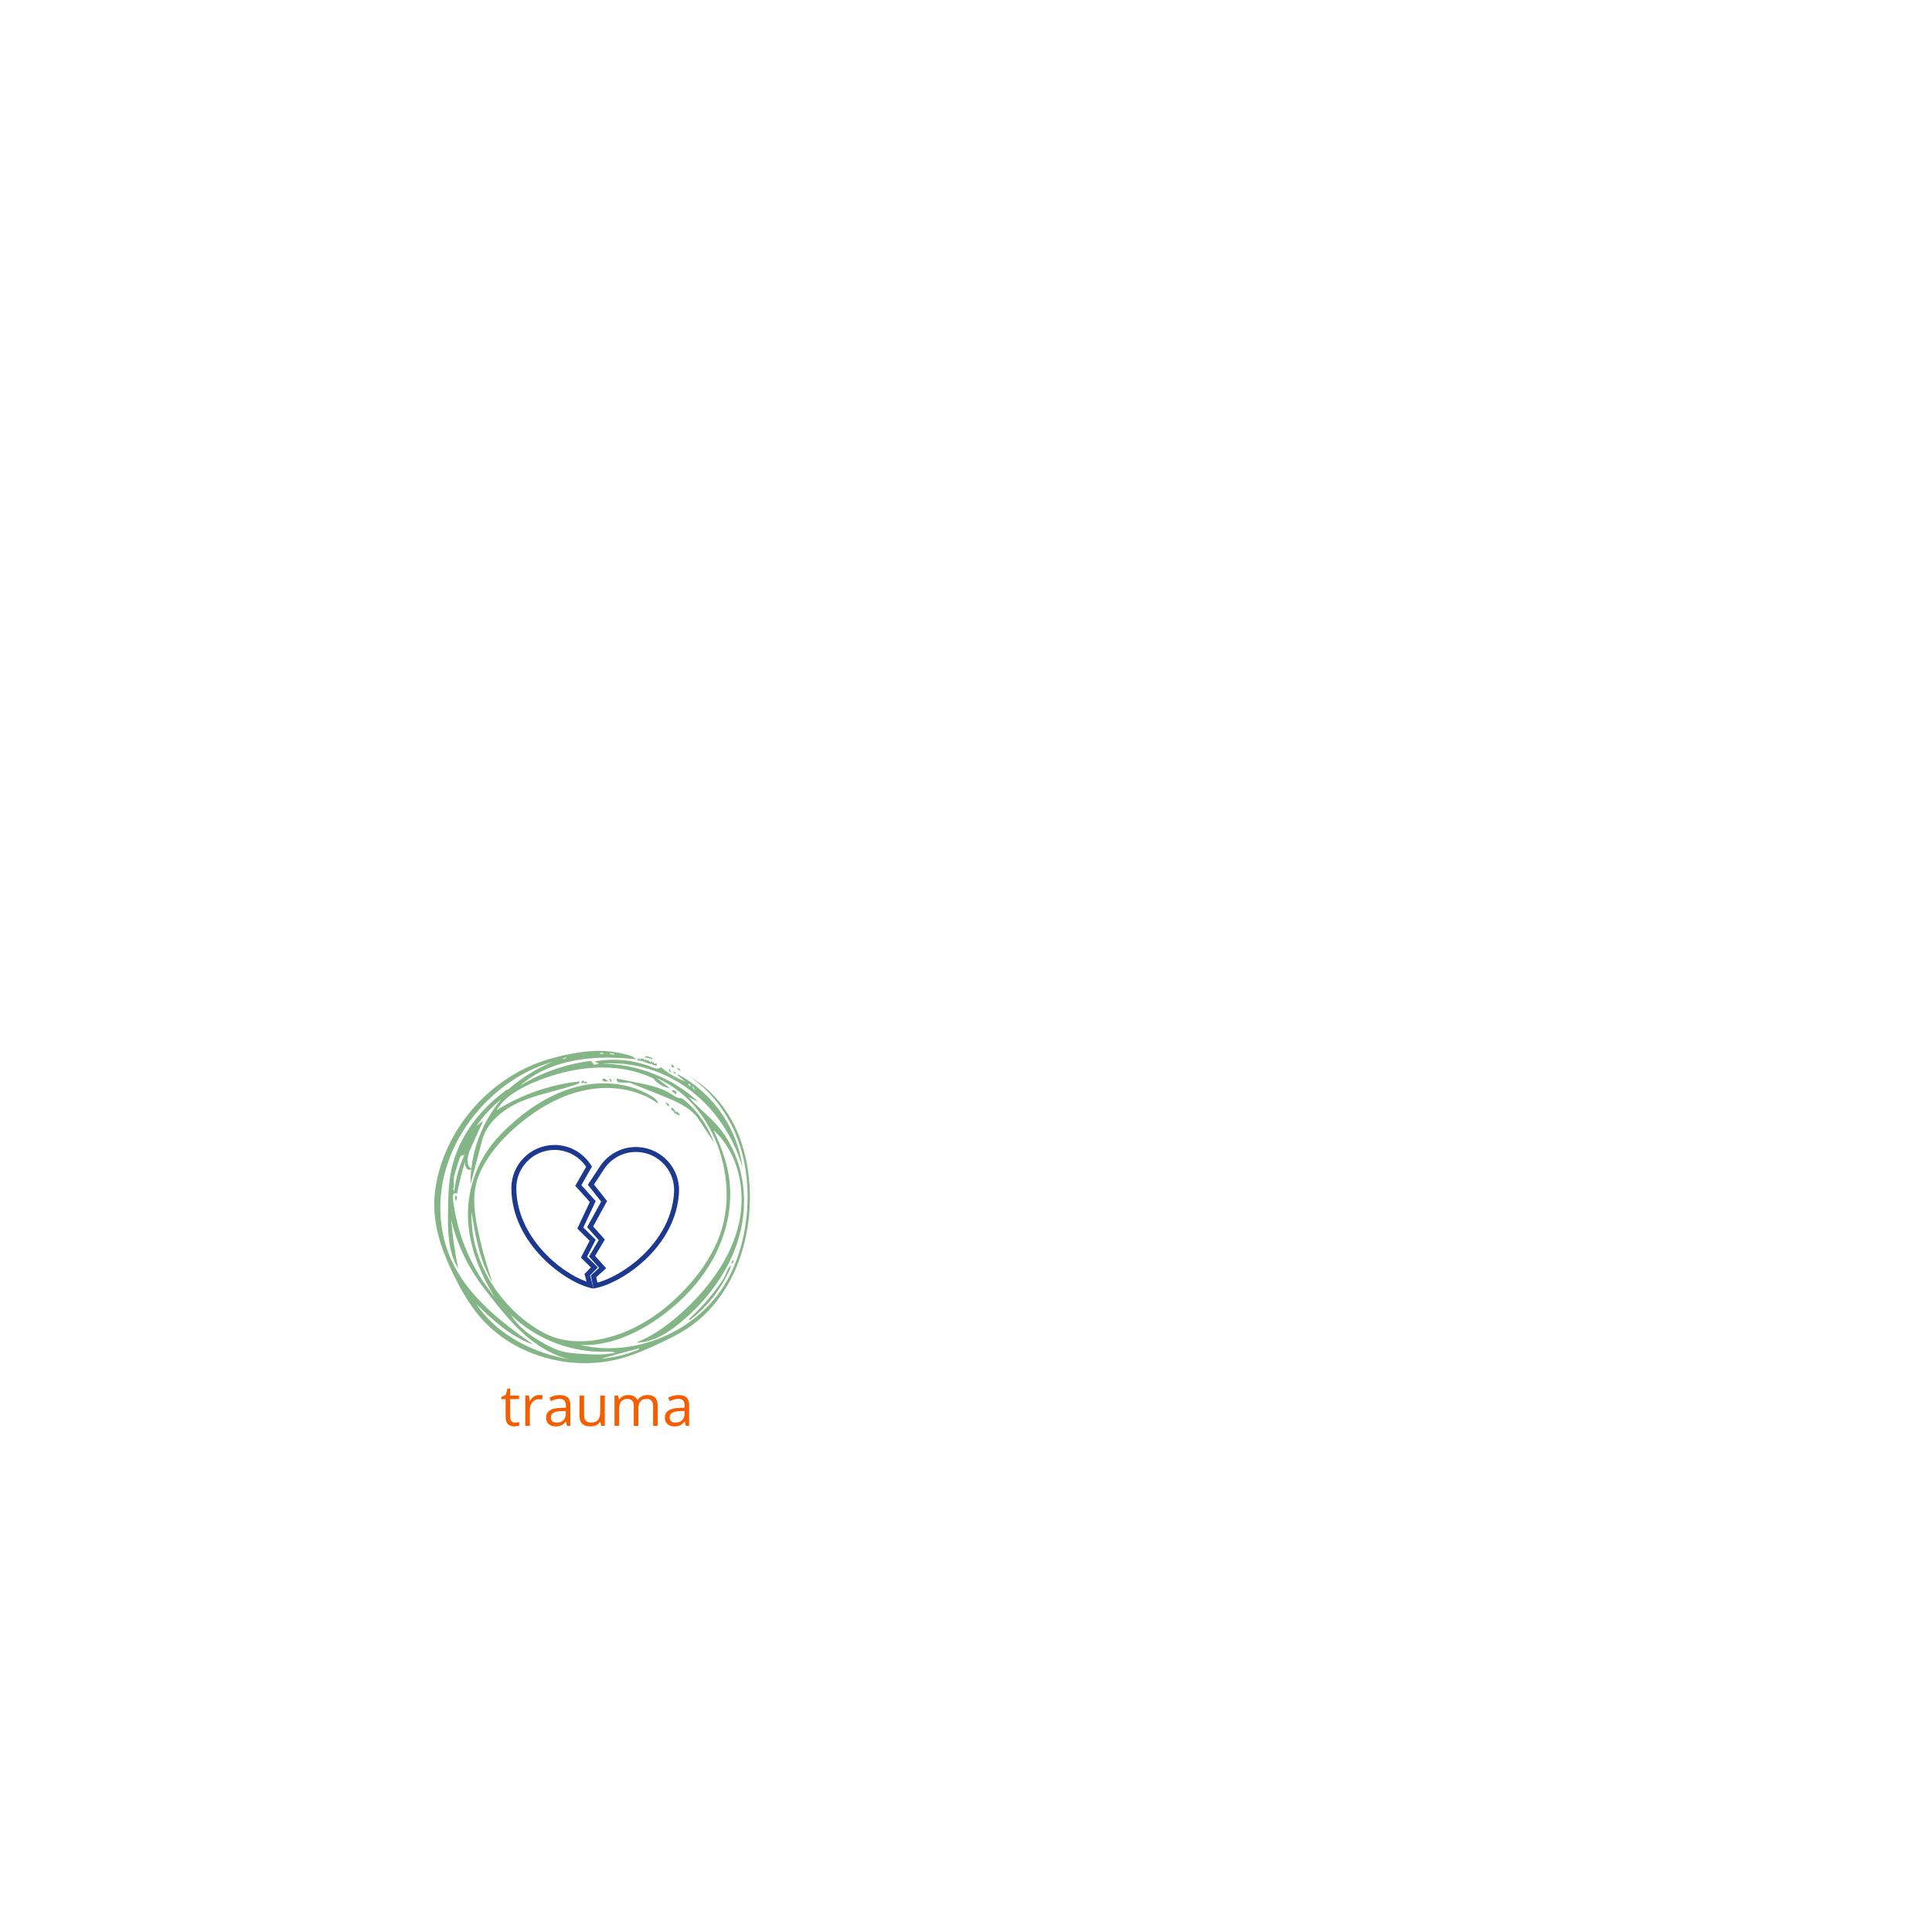
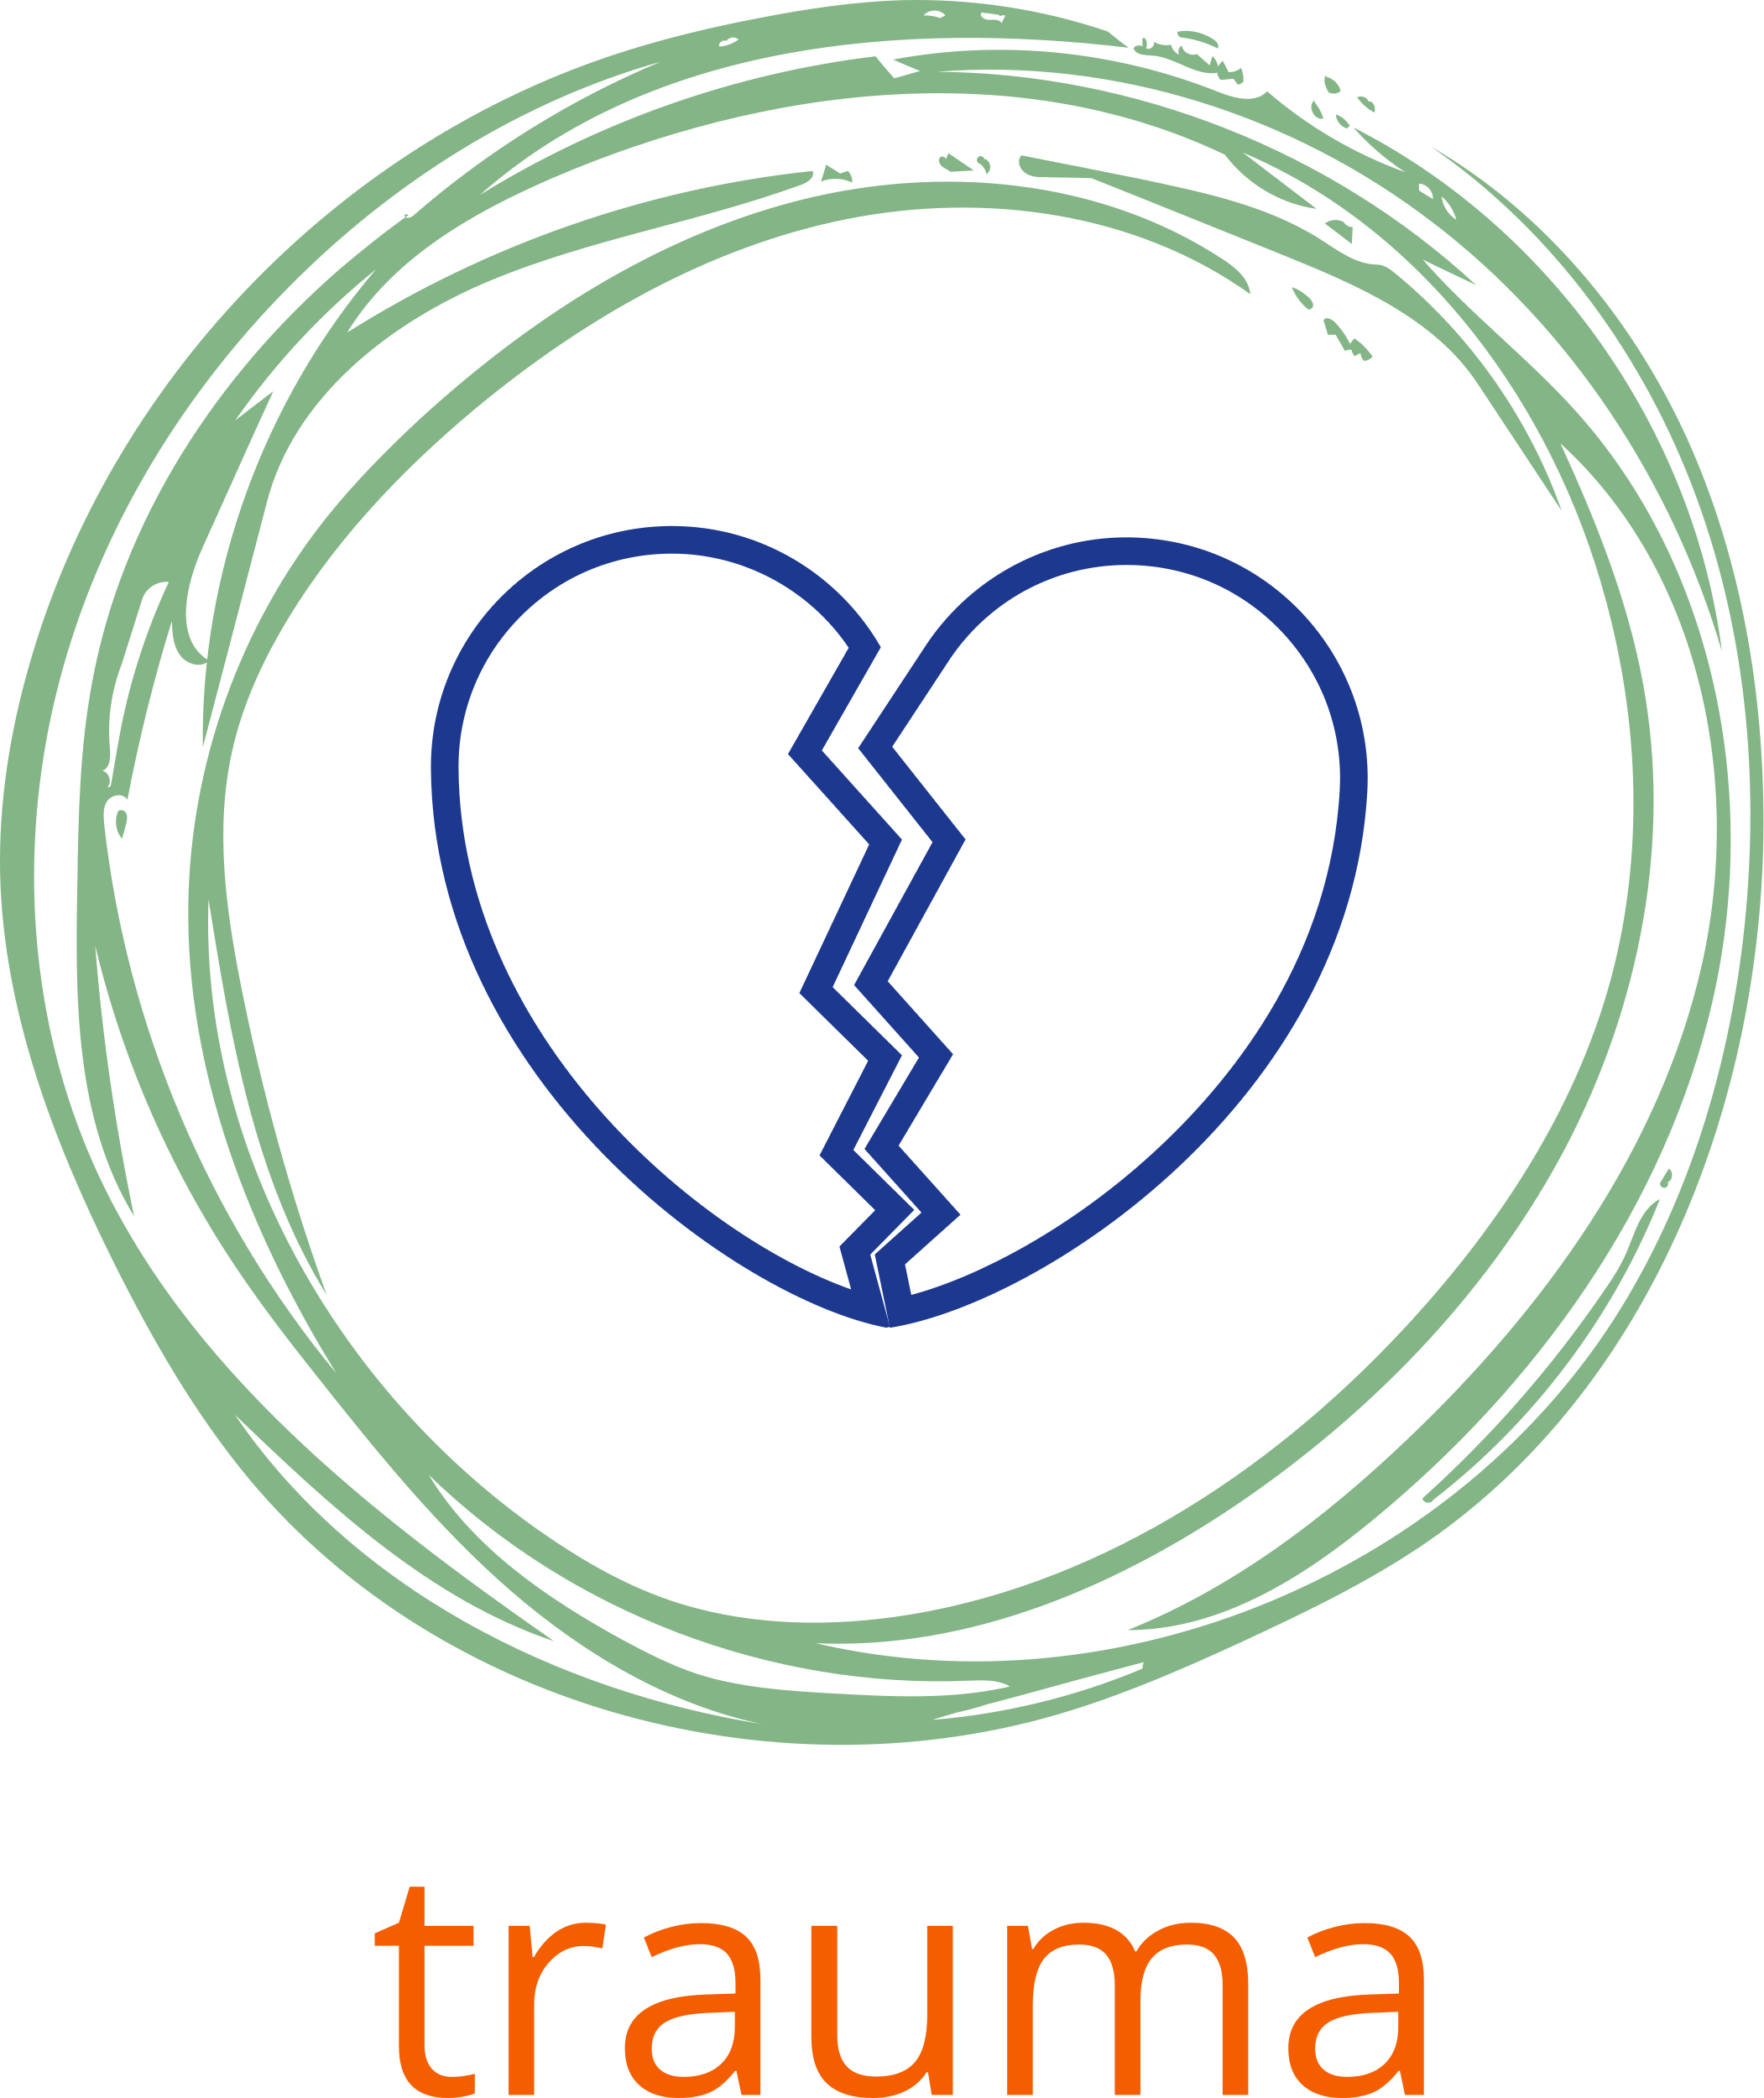
- <svg xmlns="http://www.w3.org/2000/svg" width="512" height="512" viewBox="0 0 512 512" data-svgdocument="" id="_QPbOH8Bvnff-nxIn-ryGS" class="fl-svgdocument" x="0" y="0" style="overflow: hidden;">
+ <svg xmlns="http://www.w3.org/2000/svg" width="83.664" height="99.533" viewBox="0 0 83.664 99.533" data-svgdocument="" id="_QPbOH8Bvnff-nxIn-ryGS" class="fl-svgdocument" x="0" y="0" style="overflow:hidden" version="1.1">
  <defs id="_-Pf6sSTUS_QCObCL12lGl" transform="matrix(1.23077, 0, 0, 1.23077, -59.07701, -67.29283)" />
-   <g id="trauma-icon-circle" transform="matrix(0.3176069, 0.9482235, -0.9482235, 0.3176069, 395.3198, 23.34226)">
-     <path id="_ehe1g4nge_55" d="M211.4,172.1c2.8-3.3,5.9-7.7,3.9-11.6c11.2-6.6,21.1-15.3,29.2-25.5c-4.4,3.5-9.2,6.3-14.3,8.5   c38.3-37.8,95.9-55,148.8-44.4c-42.6-1.6-86,9.7-121.2,33.7c-35.3,23.9-62.1,60.6-72.4,102c15.6-45.3,48.5-84.4,90.5-107.4   c-3.3,3.4-6.6,6.9-10,10.3c16-6.6,30.5-16.5,46.4-23.4c46.7-20.4,102.9-12.7,146.4,13.9c43.5,26.6,74.8,70.2,93,117.8   c8,20.8,13.6,43.9,6.5,65c-1.6-27.5-10.6-54-22.3-78.9c-19.4-41.5-47.2-80.4-86.3-104.2c-39.1-23.7-90.8-30-130.8-7.7   c20.5-2.2,41.2-3.4,61.5-0.5c38.2,5.4,73.5,25.4,100.3,53.1c26.7,27.8,45.2,62.9,56.1,99.8c10.6,36.1,14.1,75.9,0.5,111.1   c39.7-64.2,33.1-153.6-15.4-211.3c-20.3-24.1-46.6-42.6-75-56c-32.8-15.4-68.8-24.3-105-23.3s-72.4,12.3-101.3,34.1   c24-21.2,55.3-33.2,87.1-36.5c31.9-3.2,64.2,2,94.5,12.2c63,21.4,120.4,68.6,138.9,132.5c4.7,16.4,6.8,33.4,8.7,50.4   c1.6,14.7,2.9,29.4,2.6,44.2c-1.4,73.1-48.1,144.5-116.2,171.2c-19.3,7.5-39.7,11.6-60.2,14.5c-32.8,4.6-66.8,6-98.4-3.8   c-16.3-5.1-31.5-13-45.6-22.7c-58.4-40-95.3-109.7-95.3-180.5c0-12.6,1.1-25.1,2.8-37.5c1.5-11.4,3.5-22.7,6.8-33.7   c5-16.2,12.8-31.5,23.1-45c1.8-1.1,3.6-2.3,5.3-3.5c-23.7,50.1-37.8,109.3-16.1,160.4c-7.8-33.3-8.3-68.2-1.4-101.6   c2.2-0.8,4.4-1.7,6.5-2.6c0.1-2.2,0.2-4.3,0.3-6.5c-1.6,1.8-3.1,3.6-4.7,5.3C182.9,217.5,194.3,192.4,211.4,172.1 M227.5,170.8   c6.2-4.2,12.4-8.4,18.6-12.6c-3.9,7.9-11.1,14.1-19.5,16.9c-39,40.3-51,100.4-46.4,156.2c1.8,21.1,6.1,43,19.7,59.2   c-9.5-39-10-80.2-1.3-119.4c1.7-0.1,2.3,2.1,2.3,3.8c0.7,26.3-3.8,52.6-1.9,78.9c1.9,26.2,11.7,53.9,33.7,68.2   c17.2,11.2,34.3,22.4,51.4,33.6c-40-12.8-74.9-40.6-96.5-76.6c5.8,15.7,13.9,30.6,23.9,44c-1.3-3.6-2.5-7.3-3.8-11   c10.1,9.5,20.3,18.8,30.4,28.2c7.4,6.9,19,13.9,26.6,7.3c1.2,2.5-1,5.6-3.7,6.3c-2.7,0.8-5.6,0-8.3-0.8c12.1,8.7,24.7,16.7,37.7,24   c-1.9,0.3-2.5,3.1-1.3,4.7c1.2,1.6,3.2,2,5.1,2.5c47.7,10.3,98.5,6.5,144.1-11.1c-39.2,9.2-81,11.3-119-2   c-32.1-11.2-60.2-33.3-78.6-61.8c-5.9-9.2-10.8-18.9-15.3-28.8c-14.5-32.6-23.7-68.2-21.1-103.8c2.6-35.6,18.2-71.1,46.2-93.1   c2.9-2.3,6.5-4.5,10.1-3.6c-27.6,20-44,53.1-48.3,86.9c-4.3,33.9,2.7,68.3,15,100.1c8.8,22.5,20.5,44.3,36.6,62.3   c6.9,7.7,14.7,14.7,23.6,20c16.3,9.8,35.6,13.5,54.5,15.9c25.7,3.3,51.6,4.7,77.5,4.1c-32.7,7.7-66.9,2.2-100-3.3   c56.2,21.1,122.1,8.2,170.4-27.3c9.6-7.1,18.7-15,26-24.5c11.2-14.6,17.9-32.4,21.3-50.5c8.8-47.2-3.8-96.5-26.7-138.8   c-15.9-29.4-37-56.6-64.8-75.1c-26-17.2-56.9-26.3-88-28C309.9,119,259.3,134.8,227.5,170.8 M321.4,495.6   c21.5,5.4,43.2,9.3,65.2,11.9c-27,6.2-54.8-3.3-80.9-12.6c-15.4-5.4-31-11-45.3-19c-34.6-19.2-60.6-52.1-75.7-88.7   c-2.6-6.5-5-13-7-19.6c-0.2-0.8-0.8,1.1,0,0.7c0.8-0.3,0.7-1.5,0.3-2.3c-9-21.7-14.5-45-16.2-68.4c-1.7,35.4,7.1,71,23.1,102.7   c17.4,34.5,43.5,64.8,76.3,85.3c32.7,20.5,72.1,30.9,110.5,27.2c54-5.3,101.4-36.8,144.9-69.1c-19.2,25.4-48.3,41.1-76.6,55.9   c48.9-13.7,88.1-52.4,111.7-97.4c-11.7,20-30,35.7-49.9,47.5c-20,11.8-41.9,20-63.8,27.9c-9.6,3.5-19.3,6.9-29.2,9.7   C380.5,495.4,350.7,498.2,321.4,495.6 M521.4,428c5-4.7,9.9-9.5,13.9-14.9c6.3-8.7,10.5-18.8,14.5-28.8   c5.4-13.6,10.9-27.3,12.3-41.9c-2.6,2.3-3.5,5.7-4.5,9c-13.3,46.1-46.2,86.3-88.9,108.3C488.8,455.2,506.1,442.1,521.4,428    M277,477c2.1,0.5,4.7,1.4,4.8,3.5c0.8-1.4,3.2-1.4,4.1,0c0.4-0.1,0.1-0.8-0.4-1c-3-1.6-6-3.2-8.9-4.8c-12.1-6.5-23.2-14.6-33.1-24   c-1.2,2.6-0.3,5.9,2,7.5c4.4,3.2,8.8,6.4,13.2,9.6C264,472.2,270.3,475.4,277,477 M565.8,325.8c-0.4,7.4-0.8,14.9-1.3,22.3   c-0.1,1-0.1,2-0.1,3c-0.1,1.8-0.2,3.6-0.4,5.3c-0.1,2.2-0.2,4.2-0.2,6.4c4.2-17,5.7-34.8,4.4-52.2c-0.5-0.2-1-0.5-1.4-0.8   C566.5,315.1,566.1,320.4,565.8,325.8 M177.1,216.2c-0.7,1.3-1.3,2.6-1.9,3.9c0.7,0.9,2-0.2,2.3-1.3c0.3-1,0.6-2.4,1.7-2.5   c-0.5-0.5-1-1-1.5-1.5c-0.2,0.4-0.4,1-0.2,1.4 M249.8,133.2c1-0.8,2-1.6,3-2.5c-1.7-0.7-3.9,0.2-4.6,2   C248.7,132.9,249.2,133.1,249.8,133.2 M252.9,128.5c2.2,0.5,4.7-0.1,6.5-1.6C257.1,126.8,254.8,127.3,252.9,128.5 M173.3,230   c-0.1-0.5-0.2-1-0.2-1.4c-1.9,0.7-2.8,3.3-1.7,5C171.8,232.3,172.4,231.1,173.3,230 M162,281c-0.5,0.7-0.1,1.9,0.8,2   c0.5-1.6,0.4-3.3-0.1-5c-1,0.5-1.3,1.9-0.7,2.8" fill="rgba(115,172,118,0.88)" transform="matrix(0.1957395, 0, 0, 0.1957395, 133.9767, 259.7236)" />
-     <path id="_ehe1g4nge_56" d="M229.4,144c0.2,0.3,0.4,0.7,0.6,1c-0.9,1.3-2.6,1.9-4.1,1.5c0.8-1.1,2-1.9,3.3-2.2" fill="rgba(115,172,118,0.88)" transform="matrix(0.1957395, 0, 0, 0.1957395, 133.9767, 259.7236)" />
-     <path id="_ehe1g4nge_57" d="M221.5,150.4c1.4-0.5,2.9-0.8,4.4-0.7c-0.3,2.2-4,2.8-4.9,0.7" fill="rgba(115,172,118,0.88)" transform="matrix(0.1957395, 0, 0, 0.1957395, 133.9767, 259.7236)" />
-     <path id="_ehe1g4nge_58" d="M216.5,145.8c0.9-1.4,2.6-2.4,4.4-2.2c0.4,1,0.1,2.2-0.7,2.9c-1.4,0.2-3.1,0.4-4.1-0.7" fill="rgba(115,172,118,0.88)" transform="matrix(0.1957395, 0, 0, 0.1957395, 133.9767, 259.7236)" />
-     <path id="_ehe1g4nge_59" d="M496.8,152.4c0.6-0.1,1.2,0.5,1.1,1.1c-0.1,0.6-0.8,1-1.4,0.8c-0.9-1-1.8-2.1-2.7-3.2c1-0.8,2.8-0.1,3,1.1" fill="rgba(115,172,118,0.88)" transform="matrix(0.1957395, 0, 0, 0.1957395, 133.9767, 259.7236)" />
-     <path id="_ehe1g4nge_60" d="M225.5,137.6c0.7-0.8,2.1-0.8,2.9-0.1c-1.3,1.3-3,2.2-4.8,2.8c-0.2-1.1,0.8-2.4,1.9-2.3" fill="rgba(115,172,118,0.88)" transform="matrix(0.1957395, 0, 0, 0.1957395, 133.9767, 259.7236)" />
-     <path id="_ehe1g4nge_61" d="M209.1,230.6c0.9-1.3,3.3-0.8,3.6,0.8c-1.2-0.2-2.5,0.2-3.3,1.1c-0.5,0.2-1.3-0.2-1.3-0.8   c-0.1-0.5,0.5-1.1,1.1-1" fill="rgba(115,172,118,0.88)" transform="matrix(0.1957395, 0, 0, 0.1957395, 133.9767, 259.7236)" />
-     <path id="_ehe1g4nge_62" d="M266.3,166.6c0.5-0.2,1.2-0.4,1.7-0.2c0.6,0.2,0.9,1.1,0.5,1.5c-1.9,1.2-4.1,1.9-6.3,2   C263.2,168.5,264.7,167.4,266.3,166.6" fill="rgba(115,172,118,0.88)" transform="matrix(0.1957395, 0, 0, 0.1957395, 133.9767, 259.7236)" />
-     <path id="_ehe1g4nge_63" d="M295.8,479.1c1,0.7,2.1,1.4,3.1,2.1c-2.2,0.9-4.8,0.4-6.6-1.2c-0.4-0.7,0.4-1.7,1.1-1.7   C294.3,478.2,295.1,478.7,295.8,479.1" fill="rgba(115,172,118,0.88)" transform="matrix(0.1957395, 0, 0, 0.1957395, 133.9767, 259.7236)" />
-     <path id="_ehe1g4nge_64" d="M250.1,157.4c-0.5-1.5-0.1-3.3,1.1-4.4c0.8-0.2,1.6-0.8,1.9-1.7c1.3,0.5,2.5,1,3.8,1.5   C254.7,154.3,252.4,155.8,250.1,157.4" fill="rgba(115,172,118,0.88)" transform="matrix(0.1957395, 0, 0, 0.1957395, 133.9767, 259.7236)" />
-     <path id="_ehe1g4nge_65" d="M201.3,264.8c0-0.6,0-1.2,0-1.8c1-0.5,2.1-0.5,3-0.1c-1.8,1.9-2.8,4.5-2.6,7.1c-1.1-0.8-2.3-1.7-3.5-2.5   c1-0.8,2.1-1.7,3.2-2.6" fill="rgba(115,172,118,0.88)" transform="matrix(0.1957395, 0, 0, 0.1957395, 133.9767, 259.7236)" />
-     <path id="_ehe1g4nge_66" d="M194.7,176.5c0.4-3.1,2.2-5.9,4.7-7.8c0.7-0.5,1.8-0.8,2.2-0.1c-2.2,2.2-4,4.7-5.3,7.5   C196,176.6,195.2,176.9,194.7,176.5" fill="rgba(115,172,118,0.88)" transform="matrix(0.1957395, 0, 0, 0.1957395, 133.9767, 259.7236)" />
-     <path id="_ehe1g4nge_67" d="M205,238.5c2-1.5,3.9-3,5.9-4.5c-0.5,1.9-1,3.6-1.5,5.5c-0.7,0.4-1.2,1.1-1.9,1.5c-0.7,0.4-1.7,0.5-2.2-0.2   c-0.4-0.7,0.7-1.7,1.1-1C206,239.4,205.5,239,205,238.5" fill="rgba(115,172,118,0.88)" transform="matrix(0.1957395, 0, 0, 0.1957395, 133.9767, 259.7236)" />
-     <path id="_ehe1g4nge_68" d="M281.2,161c-0.2,0.5-0.4,1-0.2,1.6c-1.6,0.3-3.1,0.6-4.5,0.9c-0.2,0.6-0.4,1.2-0.6,1.8   c-1.2-0.1-2.4-0.1-3.5-0.1c-1-0.5,0-1.9,1-2.4c2-1,4.1-1.6,6.3-1.9c-0.3-0.5-0.6-0.9-0.9-1.4c1.6-1.3,3.5-2.2,5.6-2.8   c0.4,0.7,0.5,1.5,0.3,2.3c-0.7,0.3-1.4,0.4-2.1,0.2c0.1,0.5,0.2,1,0.3,1.6C282.2,161,281.7,161.1,281.2,161" fill="rgba(115,172,118,0.88)" transform="matrix(0.1957395, 0, 0, 0.1957395, 133.9767, 259.7236)" />
-     <path id="_ehe1g4nge_69" d="M203,170.4c0.8-0.5,1.9-0.7,2.8-0.5c-0.4-0.5-0.7-1-1-1.5c1-0.2,2-0.4,3.1-0.5c0.4-1,0.4-2.2,0-3.2   c1.1-0.1,2.3,0.1,3.3,0.5c0.3,0.4,0.4,1,0.3,1.5c-0.5,0.2-1.1,0.4-1.7,0.6c-0.2,1-0.5,2-0.7,3c-0.5,0.3-1.3,0.4-1.9,0.2   c-0.9,5.4-6.8,8.5-8.9,13.5c-0.7,1.7-1.4,3.9-3.2,3.9c-0.5-0.6-0.4-1.7,0.3-2.2c-0.7-0.2-1.3-0.4-1.9-0.6c-0.1-1.1,1.7-0.8,2.6-0.1   c0.8-0.7,0.1-2.3-0.9-2.3c1.1-0.9,1.8-2.3,2-3.7c1.1,0.1,2.2-0.3,2.9-1.1c-0.8,0.2-1.7-0.4-1.9-1.3c1.6,0.3,3.2-1.2,3.1-2.8   c1.2-0.7,2.4-1.4,3.6-2.1C204.4,171.4,203.7,170.9,203,170.4" fill="rgba(115,172,118,0.88)" transform="matrix(0.1957395, 0, 0, 0.1957395, 133.9767, 259.7236)" />
-     <path id="_ehe1g4nge_70" d="M517.1,175.7c-2.2-3-4.5-5.9-7.3-8.4c-3.9-3.5-8.9-6.6-9.7-11.8c23.5,19.9,41.6,46.2,51.7,75.3   c0.9,0.8-0.1,2.6-1.2,2.3C541.8,212.8,530.5,193.4,517.1,175.7" fill="rgba(115,172,118,0.88)" transform="matrix(0.1957395, 0, 0, 0.1957395, 133.9767, 259.7236)" />
-     <path id="_ehe1g4nge_71" d="M253.1,159.9c4.1-3.3,8.8-6.4,10.5-11.4c0.5-1.4,1.9-2.5,3.2-3.3c20.2-12.7,43.8-19.7,67.6-20.1   c-11.9,3.2-23.7,6.3-35.6,9.5c-18.5,4.9-32.1,20.2-44.6,34.8c-10.8,12.7-21.7,25.4-32.5,38.2c-1.3,3.5-2.5,7.1-3.8,10.6   c-0.5,1.6-1.1,3.2-2.5,4.2c-1.3,1-3.5,1-4.3-0.5c4.8-8.4,9.6-16.9,14.5-25.4C233.4,183.3,241.2,169.7,253.1,159.9" fill="rgba(115,172,118,0.88)" transform="matrix(0.1957395, 0, 0, 0.1957395, 133.9767, 259.7236)" />
+   <g id="g50" transform="translate(-115.0739,-278.4764)">
+     <g id="trauma-icon-circle" transform="matrix(0.3176069,0.9482235,-0.9482235,0.3176069,395.3198,23.34226)">
+       <path id="_ehe1g4nge_55" d="m 211.4,172.1 c 2.8,-3.3 5.9,-7.7 3.9,-11.6 11.2,-6.6 21.1,-15.3 29.2,-25.5 -4.4,3.5 -9.2,6.3 -14.3,8.5 38.3,-37.8 95.9,-55 148.8,-44.4 -42.6,-1.6 -86,9.7 -121.2,33.7 -35.3,23.9 -62.1,60.6 -72.4,102 15.6,-45.3 48.5,-84.4 90.5,-107.4 -3.3,3.4 -6.6,6.9 -10,10.3 16,-6.6 30.5,-16.5 46.4,-23.4 46.7,-20.4 102.9,-12.7 146.4,13.9 43.5,26.6 74.8,70.2 93,117.8 8,20.8 13.6,43.9 6.5,65 -1.6,-27.5 -10.6,-54 -22.3,-78.9 -19.4,-41.5 -47.2,-80.4 -86.3,-104.2 -39.1,-23.7 -90.8,-30 -130.8,-7.7 20.5,-2.2 41.2,-3.4 61.5,-0.5 38.2,5.4 73.5,25.4 100.3,53.1 26.7,27.8 45.2,62.9 56.1,99.8 10.6,36.1 14.1,75.9 0.5,111.1 39.7,-64.2 33.1,-153.6 -15.4,-211.3 -20.3,-24.1 -46.6,-42.6 -75,-56 C 414,101 378,92.1 341.8,93.1 c -36.2,1 -72.4,12.3 -101.3,34.1 24,-21.2 55.3,-33.2 87.1,-36.5 31.9,-3.2 64.2,2 94.5,12.2 63,21.4 120.4,68.6 138.9,132.5 4.7,16.4 6.8,33.4 8.7,50.4 1.6,14.7 2.9,29.4 2.6,44.2 -1.4,73.1 -48.1,144.5 -116.2,171.2 -19.3,7.5 -39.7,11.6 -60.2,14.5 -32.8,4.6 -66.8,6 -98.4,-3.8 -16.3,-5.1 -31.5,-13 -45.6,-22.7 -58.4,-40 -95.3,-109.7 -95.3,-180.5 0,-12.6 1.1,-25.1 2.8,-37.5 1.5,-11.4 3.5,-22.7 6.8,-33.7 5,-16.2 12.8,-31.5 23.1,-45 1.8,-1.1 3.6,-2.3 5.3,-3.5 -23.7,50.1 -37.8,109.3 -16.1,160.4 -7.8,-33.3 -8.3,-68.2 -1.4,-101.6 2.2,-0.8 4.4,-1.7 6.5,-2.6 0.1,-2.2 0.2,-4.3 0.3,-6.5 -1.6,1.8 -3.1,3.6 -4.7,5.3 3.7,-26.5 15.1,-51.6 32.2,-71.9 m 16.1,-1.3 c 6.2,-4.2 12.4,-8.4 18.6,-12.6 -3.9,7.9 -11.1,14.1 -19.5,16.9 -39,40.3 -51,100.4 -46.4,156.2 1.8,21.1 6.1,43 19.7,59.2 -9.5,-39 -10,-80.2 -1.3,-119.4 1.7,-0.1 2.3,2.1 2.3,3.8 0.7,26.3 -3.8,52.6 -1.9,78.9 1.9,26.2 11.7,53.9 33.7,68.2 17.2,11.2 34.3,22.4 51.4,33.6 -40,-12.8 -74.9,-40.6 -96.5,-76.6 5.8,15.7 13.9,30.6 23.9,44 -1.3,-3.6 -2.5,-7.3 -3.8,-11 10.1,9.5 20.3,18.8 30.4,28.2 7.4,6.9 19,13.9 26.6,7.3 1.2,2.5 -1,5.6 -3.7,6.3 -2.7,0.8 -5.6,0 -8.3,-0.8 12.1,8.7 24.7,16.7 37.7,24 -1.9,0.3 -2.5,3.1 -1.3,4.7 1.2,1.6 3.2,2 5.1,2.5 47.7,10.3 98.5,6.5 144.1,-11.1 -39.2,9.2 -81,11.3 -119,-2 -32.1,-11.2 -60.2,-33.3 -78.6,-61.8 -5.9,-9.2 -10.8,-18.9 -15.3,-28.8 -14.5,-32.6 -23.7,-68.2 -21.1,-103.8 2.6,-35.6 18.2,-71.1 46.2,-93.1 2.9,-2.3 6.5,-4.5 10.1,-3.6 -27.6,20 -44,53.1 -48.3,86.9 -4.3,33.9 2.7,68.3 15,100.1 8.8,22.5 20.5,44.3 36.6,62.3 6.9,7.7 14.7,14.7 23.6,20 16.3,9.8 35.6,13.5 54.5,15.9 25.7,3.3 51.6,4.7 77.5,4.1 -32.7,7.7 -66.9,2.2 -100,-3.3 56.2,21.1 122.1,8.2 170.4,-27.3 9.6,-7.1 18.7,-15 26,-24.5 11.2,-14.6 17.9,-32.4 21.3,-50.5 8.8,-47.2 -3.8,-96.5 -26.7,-138.8 -15.9,-29.4 -37,-56.6 -64.8,-75.1 -26,-17.2 -56.9,-26.3 -88,-28 -47.8,-2.8 -98.4,13 -130.2,49 m 93.9,324.8 c 21.5,5.4 43.2,9.3 65.2,11.9 -27,6.2 -54.8,-3.3 -80.9,-12.6 -15.4,-5.4 -31,-11 -45.3,-19 -34.6,-19.2 -60.6,-52.1 -75.7,-88.7 -2.6,-6.5 -5,-13 -7,-19.6 -0.2,-0.8 -0.8,1.1 0,0.7 0.8,-0.3 0.7,-1.5 0.3,-2.3 -9,-21.7 -14.5,-45 -16.2,-68.4 -1.7,35.4 7.1,71 23.1,102.7 17.4,34.5 43.5,64.8 76.3,85.3 32.7,20.5 72.1,30.9 110.5,27.2 54,-5.3 101.4,-36.8 144.9,-69.1 -19.2,25.4 -48.3,41.1 -76.6,55.9 48.9,-13.7 88.1,-52.4 111.7,-97.4 -11.7,20 -30,35.7 -49.9,47.5 -20,11.8 -41.9,20 -63.8,27.9 -9.6,3.5 -19.3,6.9 -29.2,9.7 -28.3,8.1 -58.1,10.9 -87.4,8.3 m 200,-67.6 c 5,-4.7 9.9,-9.5 13.9,-14.9 6.3,-8.7 10.5,-18.8 14.5,-28.8 5.4,-13.6 10.9,-27.3 12.3,-41.9 -2.6,2.3 -3.5,5.7 -4.5,9 -13.3,46.1 -46.2,86.3 -88.9,108.3 20.1,-4.5 37.4,-17.6 52.7,-31.7 M 277,477 c 2.1,0.5 4.7,1.4 4.8,3.5 0.8,-1.4 3.2,-1.4 4.1,0 0.4,-0.1 0.1,-0.8 -0.4,-1 -3,-1.6 -6,-3.2 -8.9,-4.8 -12.1,-6.5 -23.2,-14.6 -33.1,-24 -1.2,2.6 -0.3,5.9 2,7.5 4.4,3.2 8.8,6.4 13.2,9.6 5.3,4.4 11.6,7.6 18.3,9.2 M 565.8,325.8 c -0.4,7.4 -0.8,14.9 -1.3,22.3 -0.1,1 -0.1,2 -0.1,3 -0.1,1.8 -0.2,3.6 -0.4,5.3 -0.1,2.2 -0.2,4.2 -0.2,6.4 4.2,-17 5.7,-34.8 4.4,-52.2 -0.5,-0.2 -1,-0.5 -1.4,-0.8 -0.3,5.3 -0.7,10.6 -1,16 M 177.1,216.2 c -0.7,1.3 -1.3,2.6 -1.9,3.9 0.7,0.9 2,-0.2 2.3,-1.3 0.3,-1 0.6,-2.4 1.7,-2.5 -0.5,-0.5 -1,-1 -1.5,-1.5 -0.2,0.4 -0.4,1 -0.2,1.4 m 72.3,-83 c 1,-0.8 2,-1.6 3,-2.5 -1.7,-0.7 -3.9,0.2 -4.6,2 0.5,0.2 1,0.4 1.6,0.5 m 3.1,-4.7 c 2.2,0.5 4.7,-0.1 6.5,-1.6 -2.3,-0.1 -4.6,0.4 -6.5,1.6 M 173.3,230 c -0.1,-0.5 -0.2,-1 -0.2,-1.4 -1.9,0.7 -2.8,3.3 -1.7,5 0.4,-1.3 1,-2.5 1.9,-3.6 M 162,281 c -0.5,0.7 -0.1,1.9 0.8,2 0.5,-1.6 0.4,-3.3 -0.1,-5 -1,0.5 -1.3,1.9 -0.7,2.8" fill="rgba(115,172,118,0.88)" transform="matrix(0.1957395,0,0,0.1957395,133.9767,259.7236)" />
+       <path id="_ehe1g4nge_56" d="m 229.4,144 c 0.2,0.3 0.4,0.7 0.6,1 -0.9,1.3 -2.6,1.9 -4.1,1.5 0.8,-1.1 2,-1.9 3.3,-2.2" fill="rgba(115,172,118,0.88)" transform="matrix(0.1957395,0,0,0.1957395,133.9767,259.7236)" />
+       <path id="_ehe1g4nge_57" d="m 221.5,150.4 c 1.4,-0.5 2.9,-0.8 4.4,-0.7 -0.3,2.2 -4,2.8 -4.9,0.7" fill="rgba(115,172,118,0.88)" transform="matrix(0.1957395,0,0,0.1957395,133.9767,259.7236)" />
+       <path id="_ehe1g4nge_58" d="m 216.5,145.8 c 0.9,-1.4 2.6,-2.4 4.4,-2.2 0.4,1 0.1,2.2 -0.7,2.9 -1.4,0.2 -3.1,0.4 -4.1,-0.7" fill="rgba(115,172,118,0.88)" transform="matrix(0.1957395,0,0,0.1957395,133.9767,259.7236)" />
+       <path id="_ehe1g4nge_59" d="m 496.8,152.4 c 0.6,-0.1 1.2,0.5 1.1,1.1 -0.1,0.6 -0.8,1 -1.4,0.8 -0.9,-1 -1.8,-2.1 -2.7,-3.2 1,-0.8 2.8,-0.1 3,1.1" fill="rgba(115,172,118,0.88)" transform="matrix(0.1957395,0,0,0.1957395,133.9767,259.7236)" />
+       <path id="_ehe1g4nge_60" d="m 225.5,137.6 c 0.7,-0.8 2.1,-0.8 2.9,-0.1 -1.3,1.3 -3,2.2 -4.8,2.8 -0.2,-1.1 0.8,-2.4 1.9,-2.3" fill="rgba(115,172,118,0.88)" transform="matrix(0.1957395,0,0,0.1957395,133.9767,259.7236)" />
+       <path id="_ehe1g4nge_61" d="m 209.1,230.6 c 0.9,-1.3 3.3,-0.8 3.6,0.8 -1.2,-0.2 -2.5,0.2 -3.3,1.1 -0.5,0.2 -1.3,-0.2 -1.3,-0.8 -0.1,-0.5 0.5,-1.1 1.1,-1" fill="rgba(115,172,118,0.88)" transform="matrix(0.1957395,0,0,0.1957395,133.9767,259.7236)" />
+       <path id="_ehe1g4nge_62" d="m 266.3,166.6 c 0.5,-0.2 1.2,-0.4 1.7,-0.2 0.6,0.2 0.9,1.1 0.5,1.5 -1.9,1.2 -4.1,1.9 -6.3,2 1,-1.4 2.5,-2.5 4.1,-3.3" fill="rgba(115,172,118,0.88)" transform="matrix(0.1957395,0,0,0.1957395,133.9767,259.7236)" />
+       <path id="_ehe1g4nge_63" d="m 295.8,479.1 c 1,0.7 2.1,1.4 3.1,2.1 -2.2,0.9 -4.8,0.4 -6.6,-1.2 -0.4,-0.7 0.4,-1.7 1.1,-1.7 0.9,-0.1 1.7,0.4 2.4,0.8" fill="rgba(115,172,118,0.88)" transform="matrix(0.1957395,0,0,0.1957395,133.9767,259.7236)" />
+       <path id="_ehe1g4nge_64" d="m 250.1,157.4 c -0.5,-1.5 -0.1,-3.3 1.1,-4.4 0.8,-0.2 1.6,-0.8 1.9,-1.7 1.3,0.5 2.5,1 3.8,1.5 -2.2,1.5 -4.5,3 -6.8,4.6" fill="rgba(115,172,118,0.88)" transform="matrix(0.1957395,0,0,0.1957395,133.9767,259.7236)" />
+       <path id="_ehe1g4nge_65" d="m 201.3,264.8 c 0,-0.6 0,-1.2 0,-1.8 1,-0.5 2.1,-0.5 3,-0.1 -1.8,1.9 -2.8,4.5 -2.6,7.1 -1.1,-0.8 -2.3,-1.7 -3.5,-2.5 1,-0.8 2.1,-1.7 3.2,-2.6" fill="rgba(115,172,118,0.88)" transform="matrix(0.1957395,0,0,0.1957395,133.9767,259.7236)" />
+       <path id="_ehe1g4nge_66" d="m 194.7,176.5 c 0.4,-3.1 2.2,-5.9 4.7,-7.8 0.7,-0.5 1.8,-0.8 2.2,-0.1 -2.2,2.2 -4,4.7 -5.3,7.5 -0.3,0.5 -1.1,0.8 -1.6,0.4" fill="rgba(115,172,118,0.88)" transform="matrix(0.1957395,0,0,0.1957395,133.9767,259.7236)" />
+       <path id="_ehe1g4nge_67" d="m 205,238.5 c 2,-1.5 3.9,-3 5.9,-4.5 -0.5,1.9 -1,3.6 -1.5,5.5 -0.7,0.4 -1.2,1.1 -1.9,1.5 -0.7,0.4 -1.7,0.5 -2.2,-0.2 -0.4,-0.7 0.7,-1.7 1.1,-1 -0.4,-0.4 -0.9,-0.8 -1.4,-1.3" fill="rgba(115,172,118,0.88)" transform="matrix(0.1957395,0,0,0.1957395,133.9767,259.7236)" />
+       <path id="_ehe1g4nge_68" d="m 281.2,161 c -0.2,0.5 -0.4,1 -0.2,1.6 -1.6,0.3 -3.1,0.6 -4.5,0.9 -0.2,0.6 -0.4,1.2 -0.6,1.8 -1.2,-0.1 -2.4,-0.1 -3.5,-0.1 -1,-0.5 0,-1.9 1,-2.4 2,-1 4.1,-1.6 6.3,-1.9 -0.3,-0.5 -0.6,-0.9 -0.9,-1.4 1.6,-1.3 3.5,-2.2 5.6,-2.8 0.4,0.7 0.5,1.5 0.3,2.3 -0.7,0.3 -1.4,0.4 -2.1,0.2 0.1,0.5 0.2,1 0.3,1.6 -0.7,0.2 -1.2,0.3 -1.7,0.2" fill="rgba(115,172,118,0.88)" transform="matrix(0.1957395,0,0,0.1957395,133.9767,259.7236)" />
+       <path id="_ehe1g4nge_69" d="m 203,170.4 c 0.8,-0.5 1.9,-0.7 2.8,-0.5 -0.4,-0.5 -0.7,-1 -1,-1.5 1,-0.2 2,-0.4 3.1,-0.5 0.4,-1 0.4,-2.2 0,-3.2 1.1,-0.1 2.3,0.1 3.3,0.5 0.3,0.4 0.4,1 0.3,1.5 -0.5,0.2 -1.1,0.4 -1.7,0.6 -0.2,1 -0.5,2 -0.7,3 -0.5,0.3 -1.3,0.4 -1.9,0.2 -0.9,5.4 -6.8,8.5 -8.9,13.5 -0.7,1.7 -1.4,3.9 -3.2,3.9 -0.5,-0.6 -0.4,-1.7 0.3,-2.2 -0.7,-0.2 -1.3,-0.4 -1.9,-0.6 -0.1,-1.1 1.7,-0.8 2.6,-0.1 0.8,-0.7 0.1,-2.3 -0.9,-2.3 1.1,-0.9 1.8,-2.3 2,-3.7 1.1,0.1 2.2,-0.3 2.9,-1.1 -0.8,0.2 -1.7,-0.4 -1.9,-1.3 1.6,0.3 3.2,-1.2 3.1,-2.8 1.2,-0.7 2.4,-1.4 3.6,-2.1 -0.5,-0.3 -1.2,-0.8 -1.9,-1.3" fill="rgba(115,172,118,0.88)" transform="matrix(0.1957395,0,0,0.1957395,133.9767,259.7236)" />
+       <path id="_ehe1g4nge_70" d="m 517.1,175.7 c -2.2,-3 -4.5,-5.9 -7.3,-8.4 -3.9,-3.5 -8.9,-6.6 -9.7,-11.8 23.5,19.9 41.6,46.2 51.7,75.3 0.9,0.8 -0.1,2.6 -1.2,2.3 -8.8,-20.3 -20.1,-39.7 -33.5,-57.4" fill="rgba(115,172,118,0.88)" transform="matrix(0.1957395,0,0,0.1957395,133.9767,259.7236)" />
+       <path id="_ehe1g4nge_71" d="m 253.1,159.9 c 4.1,-3.3 8.8,-6.4 10.5,-11.4 0.5,-1.4 1.9,-2.5 3.2,-3.3 20.2,-12.7 43.8,-19.7 67.6,-20.1 -11.9,3.2 -23.7,6.3 -35.6,9.5 -18.5,4.9 -32.1,20.2 -44.6,34.8 -10.8,12.7 -21.7,25.4 -32.5,38.2 -1.3,3.5 -2.5,7.1 -3.8,10.6 -0.5,1.6 -1.1,3.2 -2.5,4.2 -1.3,1 -3.5,1 -4.3,-0.5 4.8,-8.4 9.6,-16.9 14.5,-25.4 7.8,-13.2 15.6,-26.8 27.5,-36.6" fill="rgba(115,172,118,0.88)" transform="matrix(0.1957395,0,0,0.1957395,133.9767,259.7236)" />
+     </g>
+     <g id="trauma-icon-heart" transform="translate(-47.58032,3.123604)">
+       <path id="_ehe1g4nge_73" d="m 34.567,25.676 c 5.14,0 9.95,2.587 12.808,6.82 l -3.681,6.441 -0.717,1.255 0.966,1.075 4.915,5.467 -4.454,9.486 -0.602,1.282 1.01,0.994 3.971,3.908 -2.849,5.547 -0.672,1.308 1.048,1.031 2.984,2.937 -1.783,1.812 -0.806,0.819 0.302,1.109 0.544,1.997 C 36.528,75.087 19.273,60.555 19.118,41.248 19.085,37.122 20.66,33.23 23.554,30.289 26.448,27.348 30.314,25.71 34.44,25.677 l 0.127,-0.001 m 0,-2 c -0.048,0 -0.095,0 -0.143,0.001 -9.636,0.078 -17.384,7.952 -17.306,17.587 0.181,22.549 22.157,38.423 32.982,40.471 0.085,-0.017 0.176,-0.043 0.262,-0.062 l -1.426,-5.231 3.186,-3.238 -4.41,-4.34 3.521,-6.855 L 46.214,57.07 51.232,46.383 45.43,39.93 49.703,32.454 C 46.691,27.206 41.036,23.676 34.567,23.676 Z" fill="#1d398f" transform="matrix(0.6550731,0,0,0.6550731,171.8839,284.7986)" />
+       <path id="_ehe1g4nge_74" d="m 67.498,26.497 c 0.286,0 0.574,0.008 0.862,0.024 4.12,0.226 7.905,2.044 10.658,5.117 2.753,3.073 4.145,7.035 3.918,11.155 -0.65,11.82 -7.426,20.554 -12.996,25.799 -6.229,5.866 -13.181,9.471 -18.032,10.768 l -0.455,-2.21 2.527,-2.264 1.49,-1.334 -1.334,-1.49 -3.147,-3.513 3.192,-5.356 0.753,-1.263 -0.981,-1.095 -3.753,-4.19 4.999,-9.108 0.638,-1.163 -0.823,-1.04 -4.488,-5.672 3.956,-6.009 c 2.858,-4.482 7.724,-7.156 13.016,-7.156 m 0,-2 c -6.128,0 -11.587,3.196 -14.702,8.078 l -4.735,7.193 5.385,6.806 -5.681,10.35 4.698,5.245 -3.945,6.62 4.128,4.609 -3.383,3.031 1.094,5.311 C 61.362,80.007 83.706,65.244 84.934,42.905 85.463,33.284 78.092,25.055 68.471,24.526 68.144,24.505 67.82,24.497 67.498,24.497 Z" fill="#1d398f" transform="matrix(0.6550731,0,0,0.6550731,171.8839,284.7986)" />
+     </g>
+     <path id="trauma-icon-text" text="trauma" fill="#f55e00" transform="matrix(0.3122407,0,0,0.3122407,158.2321,377.8626)" space="preserve" text-anchor="middle" offset="0.5" font-scale="contain" font-size="48px" font-family="'Open Sans'" data-fl-textpath="" d="m -69.6,-2.74 v 0 q 1.03,0 1.99,-0.15 0.97,-0.16 1.53,-0.32 v 0 2.98 q -0.64,0.3 -1.87,0.5 -1.23,0.2 -2.21,0.2 v 0 q -7.45,0 -7.45,-7.85 v 0 -15.28 h -3.68 v -1.88 l 3.68,-1.62 1.64,-5.48 h 2.25 v 5.95 h 7.45 v 3.03 h -7.45 v 15.11 q 0,2.32 1.1,3.57 1.1,1.24 3.02,1.24 z m 20.365,-23.42 v 0 q 1.71,0 3.07,0.28 v 0 l -0.53,3.61 q -1.6,-0.35 -2.82,-0.35 v 0 q -3.11,0 -5.33,2.53 -2.21,2.54 -2.21,6.31 v 0 V 0 h -3.89 v -25.69 h 3.21 l 0.44,4.76 h 0.19 q 1.43,-2.51 3.44,-3.87 2.02,-1.36 4.43,-1.36 z M -22.68,0 h -2.88 l -0.77,-3.66 h -0.19 q -1.92,2.42 -3.83,3.27 -1.91,0.86 -4.77,0.86 v 0 q -3.82,0 -5.99,-1.97 -2.17,-1.97 -2.17,-5.6 v 0 q 0,-7.78 12.45,-8.16 v 0 l 4.36,-0.14 v -1.59 q 0,-3.03 -1.3,-4.47 -1.3,-1.44 -4.16,-1.44 v 0 q -3.21,0 -7.27,1.97 v 0 l -1.19,-2.98 q 1.89,-1.03 4.16,-1.61 2.26,-0.59 4.53,-0.59 v 0 q 4.6,0 6.81,2.04 2.21,2.04 2.21,6.54 v 0 z m -11.67,-2.74 v 0 q 3.64,0 5.71,-1.99 2.07,-2 2.07,-5.58 v 0 -2.32 l -3.89,0.16 q -4.64,0.17 -6.69,1.44 -2.05,1.28 -2.05,3.98 v 0 q 0,2.1 1.28,3.21 1.28,1.1 3.57,1.1 z m 19.405,-22.95 h 3.94 v 16.67 q 0,3.14 1.43,4.68 1.43,1.55 4.48,1.55 v 0 q 4.03,0 5.89,-2.2 1.87,-2.21 1.87,-7.2 v 0 -13.5 h 3.89 V 0 h -3.21 l -0.57,-3.45 H 2.565 q -1.19,1.9 -3.31,2.91 -2.13,1.01 -4.84,1.01 v 0 q -4.69,0 -7.02,-2.23 -2.34,-2.22 -2.34,-7.12 v 0 z M 51.436,0 h -3.89 v -16.71 q 0,-3.07 -1.32,-4.61 -1.31,-1.53 -4.07,-1.53 v 0 q -3.64,0 -5.37,2.08 -1.73,2.09 -1.73,6.43 v 0 V 0 h -3.9 v -16.71 q 0,-3.07 -1.31,-4.61 -1.31,-1.53 -4.1,-1.53 v 0 q -3.66,0 -5.36,2.19 -1.69,2.19 -1.69,7.18 v 0 V 0 h -3.89 v -25.69 h 3.16 l 0.63,3.52 h 0.19 q 1.1,-1.88 3.1,-2.93 2.01,-1.06 4.49,-1.06 v 0 q 6.03,0 7.88,4.36 v 0 h 0.19 q 1.14,-2.01 3.32,-3.18 2.18,-1.18 4.97,-1.18 v 0 q 4.36,0 6.53,2.24 2.17,2.24 2.17,7.16 v 0 z m 26.688,0 h -2.88 l -0.77,-3.66 h -0.19 q -1.92,2.42 -3.83,3.27 -1.91,0.86 -4.77,0.86 v 0 q -3.82,0 -5.99,-1.97 -2.17,-1.97 -2.17,-5.6 v 0 q 0,-7.78 12.45,-8.16 v 0 l 4.36,-0.14 v -1.59 q 0,-3.03 -1.3,-4.47 -1.3,-1.44 -4.16,-1.44 v 0 q -3.21,0 -7.27,1.97 v 0 l -1.19,-2.98 q 1.89,-1.03 4.16,-1.61 2.26,-0.59 4.53,-0.59 v 0 q 4.6,0 6.81,2.04 2.21,2.04 2.21,6.54 v 0 z m -11.67,-2.74 v 0 q 3.64,0 5.71,-1.99 2.07,-2 2.07,-5.58 v 0 -2.32 l -3.89,0.16 q -4.64,0.17 -6.69,1.44 -2.05,1.28 -2.05,3.98 v 0 q 0,2.1 1.28,3.21 1.28,1.1 3.57,1.1 z" />
  </g>
-   <g id="trauma-icon-heart" transform="matrix(1, 0, 0, 1, -47.58032, 3.123604)">
-     <path id="_ehe1g4nge_73" d="M34.567,25.676c5.14,0,9.95,2.587,12.808,6.82l-3.681,6.441l-0.717,1.255l0.966,1.075l4.915,5.467   l-4.454,9.486l-0.602,1.282l1.01,0.994l3.971,3.908l-2.849,5.547l-0.672,1.308l1.048,1.031l2.984,2.937l-1.783,1.812l-0.806,0.819   l0.302,1.109l0.544,1.997c-11.023-3.877-28.278-18.409-28.433-37.716c-0.033-4.126,1.542-8.018,4.436-10.959   c2.894-2.941,6.76-4.579,10.886-4.612L34.567,25.676 M34.567,23.676c-0.048,0-0.095,0-0.143,0.001   c-9.636,0.078-17.384,7.952-17.306,17.587c0.181,22.549,22.157,38.423,32.982,40.471c0.085-0.017,0.176-0.043,0.262-0.062   l-1.426-5.231l3.186-3.238l-4.41-4.34l3.521-6.855l-5.019-4.939l5.018-10.687l-5.802-6.453l4.273-7.476   C46.691,27.206,41.036,23.676,34.567,23.676L34.567,23.676z" fill="#1d398f" transform="matrix(0.6550731, 0, 0, 0.6550731, 171.8839, 284.7986)" />
-     <path id="_ehe1g4nge_74" d="M67.498,26.497c0.286,0,0.574,0.008,0.862,0.024c4.12,0.226,7.905,2.044,10.658,5.117   c2.753,3.073,4.145,7.035,3.918,11.155c-0.65,11.82-7.426,20.554-12.996,25.799c-6.229,5.866-13.181,9.471-18.032,10.768   l-0.455-2.21l2.527-2.264l1.49-1.334l-1.334-1.49l-3.147-3.513l3.192-5.356l0.753-1.263l-0.981-1.095l-3.753-4.19l4.999-9.108   l0.638-1.163l-0.823-1.04l-4.488-5.672l3.956-6.009C57.34,29.171,62.206,26.497,67.498,26.497 M67.498,24.497   c-6.128,0-11.587,3.196-14.702,8.078l-4.735,7.193l5.385,6.806l-5.681,10.35l4.698,5.245l-3.945,6.62l4.128,4.609l-3.383,3.031   l1.094,5.311c11.005-1.733,33.349-16.496,34.577-38.835c0.529-9.621-6.842-17.85-16.463-18.379   C68.144,24.505,67.82,24.497,67.498,24.497L67.498,24.497z" fill="#1d398f" transform="matrix(0.6550731, 0, 0, 0.6550731, 171.8839, 284.7986)" />
-   </g>
-   <path id="trauma-icon-text" text="trauma" fill="#f55e00" transform="matrix(0.3122407, 0, 0, 0.3122407, 158.2321, 377.8626)" space="preserve" text-anchor="middle" offset="0.5" font-scale="contain" font-size="48" font-family="Open Sans" data-fl-textpath="" d="M-69.6-2.74L-69.6-2.74Q-68.57-2.74 -67.61-2.89Q-66.64-3.05 -66.08-3.21L-66.08-3.21L-66.08-0.23Q-66.72 0.07 -67.95 0.27Q-69.18 0.47 -70.16 0.47L-70.16 0.47Q-77.61 0.47 -77.61-7.38L-77.61-7.38L-77.61-22.66L-81.29-22.66L-81.29-24.54L-77.61-26.16L-75.97-31.64L-73.72-31.64L-73.72-25.69L-66.27-25.69L-66.27-22.66L-73.72-22.66L-73.72-7.55Q-73.72-5.23 -72.62-3.98Q-71.52-2.74 -69.6-2.74ZM-49.234-26.16L-49.234-26.16Q-47.524-26.16 -46.164-25.88L-46.164-25.88L-46.694-22.27Q-48.294-22.62 -49.514-22.62L-49.514-22.62Q-52.624-22.62 -54.844-20.09Q-57.054-17.55 -57.054-13.78L-57.054-13.78L-57.054 0L-60.944 0L-60.944-25.69L-57.734-25.69L-57.294-20.93L-57.104-20.93Q-55.674-23.44 -53.664-24.8Q-51.644-26.16 -49.234-26.16ZM-22.68 0L-25.56 0L-26.33-3.66L-26.52-3.66Q-28.44-1.24 -30.35-0.39Q-32.26 0.47 -35.12 0.47L-35.12 0.47Q-38.94 0.47 -41.11-1.5Q-43.28-3.47 -43.28-7.1L-43.28-7.1Q-43.28-14.88 -30.83-15.26L-30.83-15.26L-26.47-15.4L-26.47-16.99Q-26.47-20.02 -27.77-21.46Q-29.07-22.9 -31.93-22.9L-31.93-22.9Q-35.14-22.9 -39.2-20.93L-39.2-20.93L-40.39-23.91Q-38.5-24.94 -36.23-25.52Q-33.97-26.11 -31.7-26.11L-31.7-26.11Q-27.1-26.11 -24.89-24.07Q-22.68-22.03 -22.68-17.53L-22.68-17.53L-22.68 0ZM-34.35-2.74L-34.35-2.74Q-30.71-2.74 -28.64-4.73Q-26.57-6.73 -26.57-10.31L-26.57-10.31L-26.57-12.63L-30.46-12.47Q-35.1-12.3 -37.15-11.03Q-39.2-9.75 -39.2-7.05L-39.2-7.05Q-39.2-4.95 -37.92-3.84Q-36.64-2.74 -34.35-2.74ZM-14.945-25.69L-11.005-25.69L-11.005-9.02Q-11.005-5.88 -9.575-4.34Q-8.145-2.79 -5.095-2.79L-5.095-2.79Q-1.065-2.79  0.795-4.99Q 2.665-7.2  2.665-12.19L 2.665-12.19L 2.665-25.69L 6.555-25.69L 6.555 0L 3.345 0L 2.775-3.45L 2.565-3.45Q 1.375-1.55 -0.745-0.54Q-2.875 0.47 -5.585 0.47L-5.585 0.47Q-10.275 0.47 -12.605-1.76Q-14.945-3.98 -14.945-8.88L-14.945-8.88L-14.945-25.69ZM 51.436 0L 47.546 0L 47.546-16.71Q 47.546-19.78  46.226-21.32Q 44.916-22.85  42.156-22.85L 42.156-22.85Q 38.516-22.85  36.786-20.77Q 35.056-18.68  35.056-14.34L 35.056-14.34L 35.056 0L 31.156 0L 31.156-16.71Q 31.156-19.78  29.846-21.32Q 28.536-22.85  25.746-22.85L 25.746-22.85Q 22.086-22.85  20.386-20.66Q 18.696-18.47  18.696-13.48L 18.696-13.48L 18.696 0L 14.806 0L 14.806-25.69L 17.966-25.69L 18.596-22.17L 18.786-22.17Q 19.886-24.05  21.886-25.1Q 23.896-26.16  26.376-26.16L 26.376-26.16Q 32.406-26.16  34.256-21.8L 34.256-21.8L 34.446-21.8Q 35.586-23.81  37.766-24.98Q 39.946-26.16  42.736-26.16L 42.736-26.16Q 47.096-26.16  49.266-23.92Q 51.436-21.68  51.436-16.76L 51.436-16.76L 51.436 0ZM 78.124 0L 75.244 0L 74.474-3.66L 74.284-3.66Q 72.364-1.24  70.454-0.39Q 68.544 0.47  65.684 0.47L 65.684 0.47Q 61.864 0.47  59.694-1.5Q 57.524-3.47  57.524-7.1L 57.524-7.1Q 57.524-14.88  69.974-15.26L 69.974-15.26L 74.334-15.4L 74.334-16.99Q 74.334-20.02  73.034-21.46Q 71.734-22.9  68.874-22.9L 68.874-22.9Q 65.664-22.9  61.604-20.93L 61.604-20.93L 60.414-23.91Q 62.304-24.94  64.574-25.52Q 66.834-26.11  69.104-26.11L 69.104-26.11Q 73.704-26.11  75.914-24.07Q 78.124-22.03  78.124-17.53L 78.124-17.53L 78.124 0ZM 66.454-2.74L 66.454-2.74Q 70.094-2.74  72.164-4.73Q 74.234-6.73  74.234-10.31L 74.234-10.31L 74.234-12.63L 70.344-12.47Q 65.704-12.3  63.654-11.03Q 61.604-9.75  61.604-7.05L 61.604-7.05Q 61.604-4.95  62.884-3.84Q 64.164-2.74  66.454-2.74Z" />
</svg>
